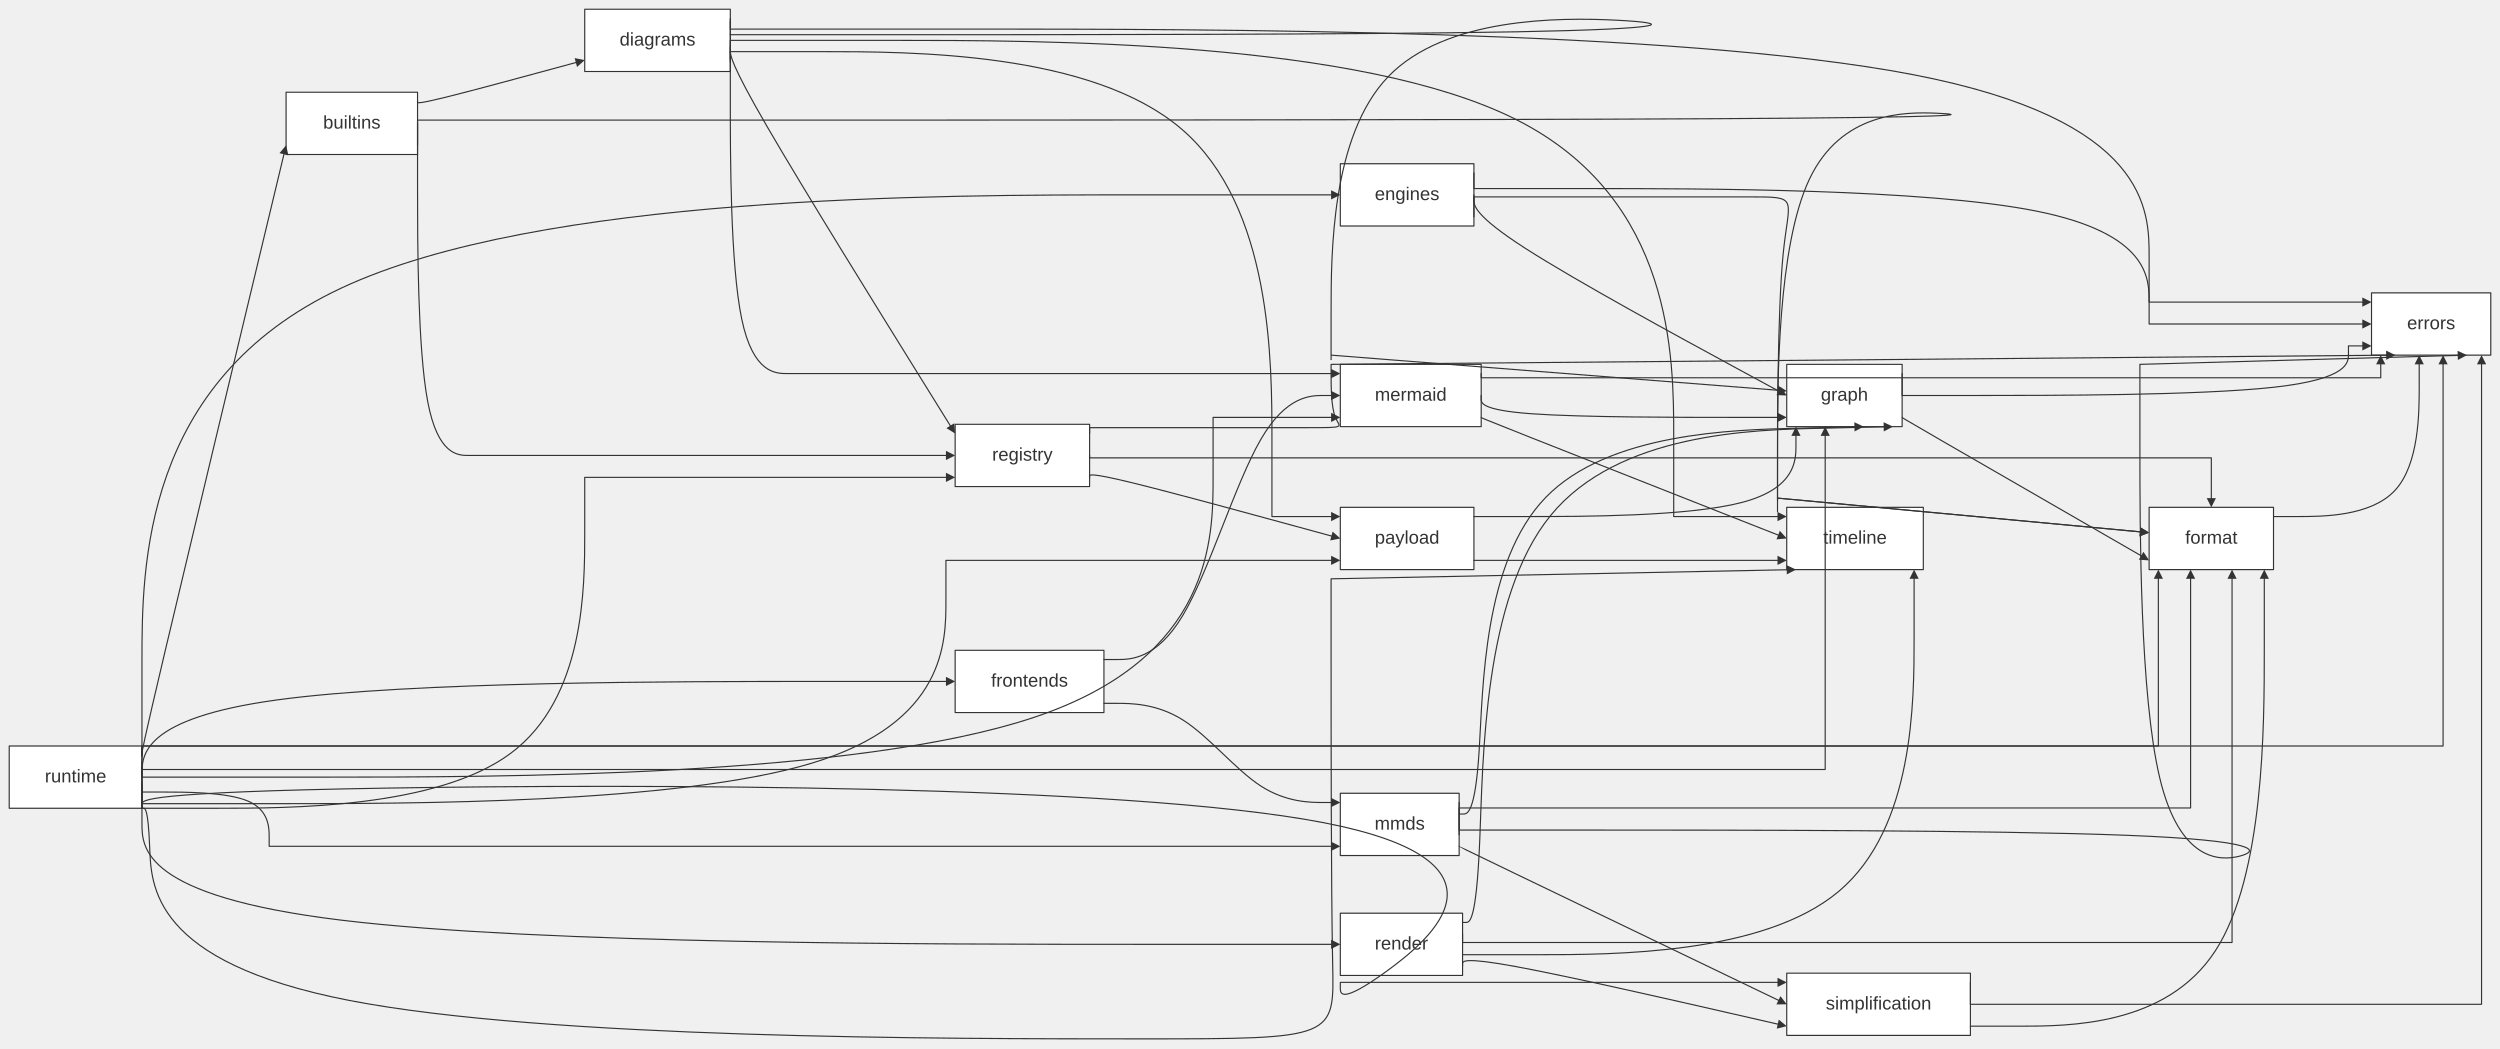
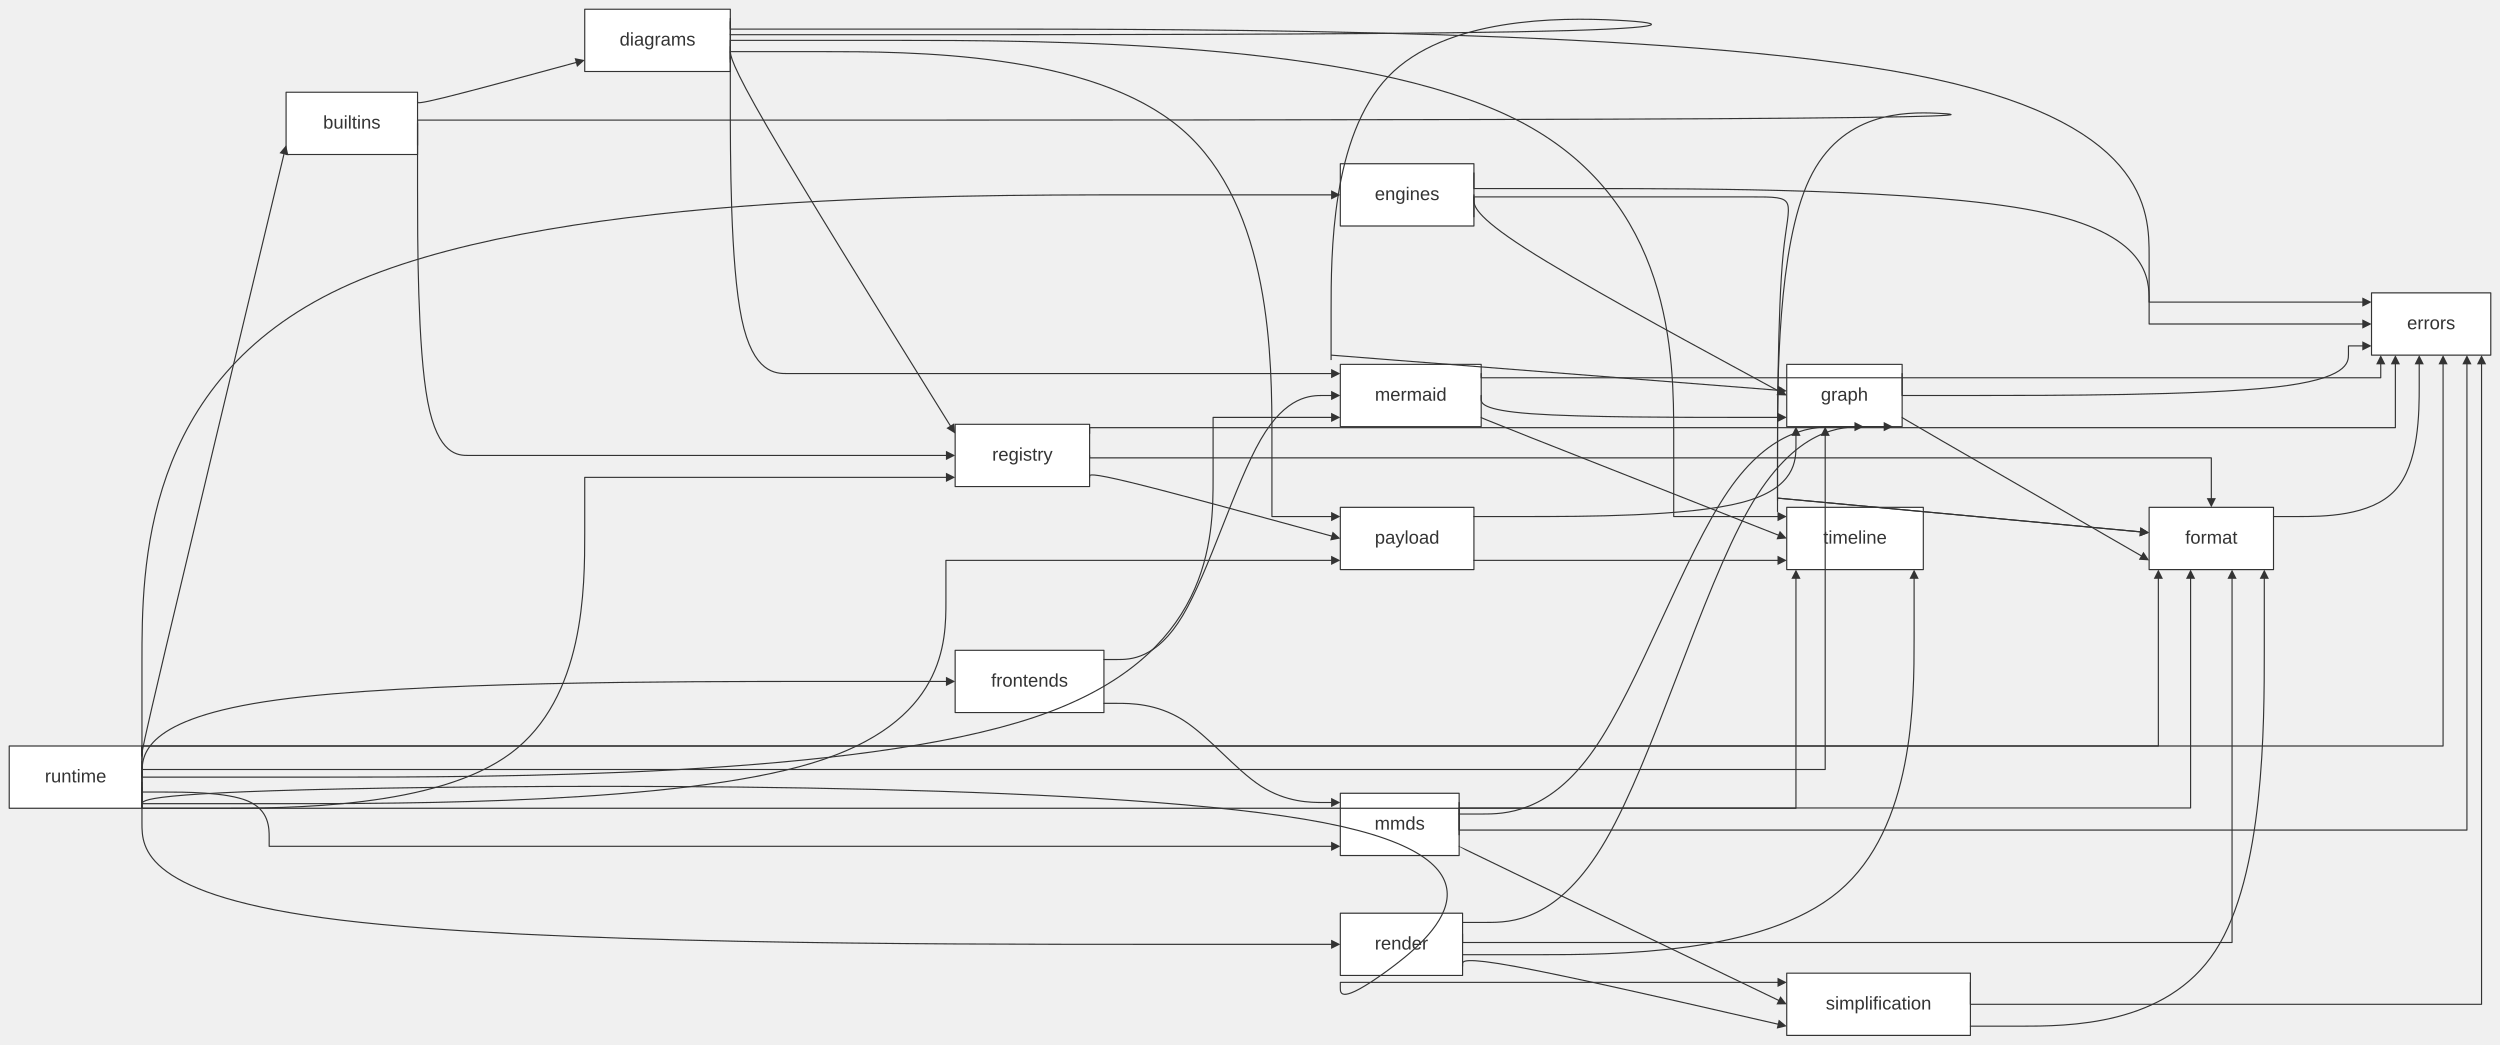
- <svg xmlns="http://www.w3.org/2000/svg" width="100%" viewBox="0 0 2168.22 909.00" style="max-width: 2168.22px; background-color: transparent;" font-family="&quot;trebuchet ms&quot;, verdana, arial, sans-serif" font-size="16.00">
+ <svg xmlns="http://www.w3.org/2000/svg" width="100%" viewBox="0 0 2168.22 906.00" style="max-width: 2168.22px; background-color: transparent;" font-family="&quot;trebuchet ms&quot;, verdana, arial, sans-serif" font-size="16.00">
  <defs>
    <marker id="arrowhead" viewBox="0 0 10.00 10.00" refX="5.00" refY="5.00" markerWidth="8.00" markerHeight="8.00" orient="auto-start-reverse" markerUnits="userSpaceOnUse">
      <path d="M 0 0 L 10.00 5.00 L 0 10.00 z" fill="#333" />
    </marker>
    <marker id="crosshead" viewBox="0 0 11.00 11.00" refX="12.00" refY="5.20" markerWidth="11.00" markerHeight="11.00" orient="auto-start-reverse" markerUnits="userSpaceOnUse">
      <path d="M 1,1 l 9,9 M 10,1 l -9,9" stroke="#333" stroke-width="2" />
    </marker>
    <marker id="circlehead" viewBox="0 0 10.00 10.00" refX="11.00" refY="5.00" markerWidth="11.00" markerHeight="11.00" orient="auto-start-reverse" markerUnits="userSpaceOnUse">
      <circle cx="5" cy="5" r="5" stroke="#333" stroke-width="1" fill="#333" />
    </marker>
    <marker id="open-arrowhead" viewBox="0 0 10.00 10.00" refX="5.00" refY="5.00" markerWidth="8.00" markerHeight="8.00" orient="auto-start-reverse" markerUnits="userSpaceOnUse">
      <polygon points="0,0 10.00,5.00 0,10.00" fill="white" stroke="#333" stroke-width="1" />
    </marker>
    <marker id="diamondhead" viewBox="0 0 12.00 12.00" refX="6.00" refY="6.00" markerWidth="12.00" markerHeight="12.00" orient="auto-start-reverse" markerUnits="userSpaceOnUse">
      <polygon points="0,6.00 6.00,0 12.00,6.00 6.00,12.00" fill="#333" />
    </marker>
    <marker id="open-diamondhead" viewBox="0 0 12.00 12.00" refX="6.00" refY="6.00" markerWidth="12.00" markerHeight="12.00" orient="auto-start-reverse" markerUnits="userSpaceOnUse">
      <polygon points="0,6.00 6.00,0 12.00,6.00 6.00,12.00" fill="white" stroke="#333" stroke-width="1" />
    </marker>
  </defs>
  <g transform="translate(0.00,0.00)">
    <g class="nodes">
      <rect x="248.12" y="80.00" width="114.01" height="54.00" fill="white" stroke="#333" stroke-width="1.00" stroke-linejoin="round" />
      <text x="305.13" y="107.00" text-anchor="middle" dominant-baseline="middle" fill="#333">builtins</text>
      <rect x="507.13" y="8.00" width="126.26" height="54.00" fill="white" stroke="#333" stroke-width="1.00" stroke-linejoin="round" />
      <text x="570.26" y="35.00" text-anchor="middle" dominant-baseline="middle" fill="#333">diagrams</text>
      <rect x="1162.44" y="142.00" width="115.87" height="54.00" fill="white" stroke="#333" stroke-width="1.00" stroke-linejoin="round" />
      <text x="1220.37" y="169.00" text-anchor="middle" dominant-baseline="middle" fill="#333">engines</text>
      <rect x="2056.79" y="254.00" width="103.43" height="54.00" fill="white" stroke="#333" stroke-width="1.00" stroke-linejoin="round" />
      <text x="2108.51" y="281.00" text-anchor="middle" dominant-baseline="middle" fill="#333">errors</text>
      <rect x="1863.91" y="440.00" width="107.88" height="54.00" fill="white" stroke="#333" stroke-width="1.00" stroke-linejoin="round" />
      <text x="1917.85" y="467.00" text-anchor="middle" dominant-baseline="middle" fill="#333">format</text>
      <rect x="828.39" y="564.00" width="129.04" height="54.00" fill="white" stroke="#333" stroke-width="1.00" stroke-linejoin="round" />
      <text x="892.91" y="591.00" text-anchor="middle" dominant-baseline="middle" fill="#333">frontends</text>
      <rect x="1549.61" y="316.00" width="100.09" height="54.00" fill="white" stroke="#333" stroke-width="1.00" stroke-linejoin="round" />
      <text x="1599.66" y="343.00" text-anchor="middle" dominant-baseline="middle" fill="#333">graph</text>
      <rect x="1162.44" y="316.00" width="122.18" height="54.00" fill="white" stroke="#333" stroke-width="1.00" stroke-linejoin="round" />
      <text x="1223.52" y="343.00" text-anchor="middle" dominant-baseline="middle" fill="#333">mermaid</text>
      <rect x="1162.44" y="688.00" width="103.06" height="54.00" fill="white" stroke="#333" stroke-width="1.00" stroke-linejoin="round" />
      <text x="1213.96" y="715.00" text-anchor="middle" dominant-baseline="middle" fill="#333">mmds</text>
      <rect x="1162.44" y="440.00" width="115.87" height="54.00" fill="white" stroke="#333" stroke-width="1.00" stroke-linejoin="round" />
      <text x="1220.37" y="467.00" text-anchor="middle" dominant-baseline="middle" fill="#333">payload</text>
      <rect x="828.39" y="368.00" width="116.61" height="54.00" fill="white" stroke="#333" stroke-width="1.00" stroke-linejoin="round" />
      <text x="886.70" y="395.00" text-anchor="middle" dominant-baseline="middle" fill="#333">registry</text>
      <rect x="1162.44" y="792.00" width="106.03" height="54.00" fill="white" stroke="#333" stroke-width="1.00" stroke-linejoin="round" />
      <text x="1215.45" y="819.00" text-anchor="middle" dominant-baseline="middle" fill="#333">render</text>
      <rect x="8.00" y="647.00" width="115.12" height="54.00" fill="white" stroke="#333" stroke-width="1.00" stroke-linejoin="round" />
      <text x="65.56" y="674.00" text-anchor="middle" dominant-baseline="middle" fill="#333">runtime</text>
      <rect x="1549.61" y="844.00" width="159.30" height="54.00" fill="white" stroke="#333" stroke-width="1.00" stroke-linejoin="round" />
      <text x="1629.26" y="871.00" text-anchor="middle" dominant-baseline="middle" fill="#333">simplification</text>
      <rect x="1549.61" y="440.00" width="118.46" height="54.00" fill="white" stroke="#333" stroke-width="1.00" stroke-linejoin="round" />
      <text x="1608.84" y="467.00" text-anchor="middle" dominant-baseline="middle" fill="#333">timeline</text>
    </g>
    <g class="edgePaths">
      <path d="M362.13,88.00 L362.13,88.59 C362.13,89.17 362.13,90.35 385.66,84.55 C409.18,78.74 456.23,65.97 479.75,59.58 L503.27,53.19" stroke="#333" stroke-width="1.00" fill="none" stroke-linecap="round" stroke-linejoin="round" marker-end="url(#arrowhead)" />
      <path d="M362.13,126.00 L362.13,104.18 L586.33,104.18 C810.53,104.18 1258.93,104.18 1483.13,102.98 C1707.33,101.79 1707.33,99.39 1679.71,98.20 C1652.09,97.00 1596.85,97.00 1569.23,155.50 C1541.61,214.00 1541.61,331.00 1541.61,386.83 C1541.61,442.67 1541.61,437.33 1541.61,434.67 L1541.61,432.00 L1859.92,461.61" stroke="#333" stroke-width="1.00" fill="none" stroke-linecap="round" stroke-linejoin="round" marker-end="url(#arrowhead)" />
      <path d="M362.13,107.00 L362.13,115.47 L362.13,162.05 C362.13,208.64 362.13,301.82 370.97,348.41 C379.81,395.00 397.48,395.00 406.32,395.00 L415.16,395.00 L824.39,395.00" stroke="#333" stroke-width="1.00" fill="none" stroke-linecap="round" stroke-linejoin="round" marker-end="url(#arrowhead)" />
      <path d="M633.39,16.00 L633.39,25.22 L838.48,25.22 C1043.56,25.22 1453.74,25.22 1658.82,64.68 C1863.91,104.14 1863.91,183.07 1863.91,222.54 L1863.91,262.00 L2052.79,262.00" stroke="#333" stroke-width="1.00" fill="none" stroke-linecap="round" stroke-linejoin="round" marker-end="url(#arrowhead)" />
      <path d="M633.39,18.80 L633.39,30.11 L769.76,30.11 C906.12,30.11 1178.86,30.11 1315.22,27.59 C1451.59,25.07 1451.59,20.04 1402.06,17.52 C1352.54,15.00 1253.49,15.00 1203.96,66.50 C1154.44,118.00 1154.44,221.00 1154.44,269.83 C1154.44,318.67 1154.44,313.33 1154.44,310.67 L1154.44,308.00 L1545.62,338.75" stroke="#333" stroke-width="1.00" fill="none" stroke-linecap="round" stroke-linejoin="round" marker-end="url(#arrowhead)" />
      <path d="M633.39,29.60 L633.39,39.89 L633.39,87.24 C633.39,134.59 633.39,229.30 643.28,276.65 C653.16,324.00 672.93,324.00 682.81,324.00 L692.70,324.00 L1158.44,324.00" stroke="#333" stroke-width="1.00" fill="none" stroke-linecap="round" stroke-linejoin="round" marker-end="url(#arrowhead)" />
      <path d="M633.39,51.20 L633.39,44.78 L711.68,44.78 C789.97,44.78 946.55,44.78 1024.84,111.99 C1103.13,179.19 1103.13,313.59 1103.13,380.80 L1103.13,448.00 L1158.44,448.00" stroke="#333" stroke-width="1.00" fill="none" stroke-linecap="round" stroke-linejoin="round" marker-end="url(#arrowhead)" />
      <path d="M633.39,40.40 L633.39,44.00 C633.39,47.60 633.39,54.80 665.54,110.17 C697.69,165.53 761.99,269.07 794.13,320.83 L826.28,372.60" stroke="#333" stroke-width="1.00" fill="none" stroke-linecap="round" stroke-linejoin="round" marker-end="url(#arrowhead)" />
      <path d="M633.39,54.00 L633.39,35.00 L769.76,35.00 C906.12,35.00 1178.86,35.00 1315.22,103.83 C1451.59,172.67 1451.59,310.33 1451.59,379.17 L1451.59,448.00 L1545.61,448.00" stroke="#333" stroke-width="1.00" fill="none" stroke-linecap="round" stroke-linejoin="round" marker-end="url(#arrowhead)" />
      <path d="M1278.30,150.00 L1278.30,163.55 L1375.90,163.55 C1473.50,163.55 1668.71,163.55 1766.31,183.12 C1863.91,202.70 1863.91,241.85 1863.91,261.42 L1863.91,281.00 L2052.79,281.00" stroke="#333" stroke-width="1.00" fill="none" stroke-linecap="round" stroke-linejoin="round" marker-end="url(#arrowhead)" />
      <path d="M1278.30,188.00 L1278.30,170.76 L1327.10,170.76 C1375.90,170.76 1473.50,170.76 1517.39,170.76 C1561.27,170.76 1551.44,170.76 1546.53,220.13 C1541.61,269.51 1541.61,368.25 1541.61,411.79 C1541.61,455.33 1541.61,443.67 1541.61,437.83 L1541.61,432.00 L1859.92,461.61" stroke="#333" stroke-width="1.00" fill="none" stroke-linecap="round" stroke-linejoin="round" marker-end="url(#arrowhead)" />
      <path d="M1278.30,169.00 L1278.30,173.43 C1278.30,177.86 1278.30,186.72 1322.93,215.40 C1367.57,244.08 1456.83,292.59 1501.46,316.84 L1546.10,341.09" stroke="#333" stroke-width="1.00" fill="none" stroke-linecap="round" stroke-linejoin="round" marker-end="url(#arrowhead)" />
      <path d="M1971.79,448.00 L1992.85,448.00 C2013.92,448.00 2056.04,448.00 2077.10,425.33 C2098.16,402.67 2098.16,357.33 2098.16,334.67 L2098.16,312.00" stroke="#333" stroke-width="1.00" fill="none" stroke-linecap="round" stroke-linejoin="round" marker-end="url(#arrowhead)" />
      <path d="M957.44,572.00 L968.82,572.00 C980.21,572.00 1002.99,572.00 1025.77,533.83 C1048.55,495.67 1071.32,419.33 1093.44,381.17 C1115.55,343.00 1136.99,343.00 1147.71,343.00 L1158.44,343.00" stroke="#333" stroke-width="1.00" fill="none" stroke-linecap="round" stroke-linejoin="round" marker-end="url(#arrowhead)" />
      <path d="M957.44,610.00 L968.82,610.00 C980.21,610.00 1002.99,610.00 1025.77,624.33 C1048.55,638.67 1071.32,667.33 1093.44,681.67 C1115.55,696.00 1136.99,696.00 1147.71,696.00 L1158.44,696.00" stroke="#333" stroke-width="1.00" fill="none" stroke-linecap="round" stroke-linejoin="round" marker-end="url(#arrowhead)" />
      <path d="M1649.70,324.00 L1649.70,343.00 L1714.22,343.00 C1778.73,343.00 1907.76,343.00 1972.28,335.83 C2036.79,328.67 2036.79,314.33 2036.79,307.17 L2036.79,300.00 L2052.79,300.00" stroke="#333" stroke-width="1.00" fill="none" stroke-linecap="round" stroke-linejoin="round" marker-end="url(#arrowhead)" />
      <path d="M1649.70,362.00 L1649.70,362.08 C1649.70,362.17 1649.70,362.33 1684.82,382.67 C1719.95,403.00 1790.19,443.50 1825.32,463.75 L1860.44,484.00" stroke="#333" stroke-width="1.00" fill="none" stroke-linecap="round" stroke-linejoin="round" marker-end="url(#arrowhead)" />
      <path d="M1284.61,324.00 L1284.61,327.64 L1349.63,327.64 C1414.64,327.64 1544.67,327.64 1674.70,327.64 C1804.73,327.64 1934.76,327.64 1999.78,327.64 L2064.79,327.64 L2064.79,312.00" stroke="#333" stroke-width="1.00" fill="none" stroke-linecap="round" stroke-linejoin="round" marker-end="url(#arrowhead)" />
      <path d="M1284.61,343.00 L1284.61,346.17 C1284.61,349.33 1284.61,355.67 1328.11,358.83 C1371.61,362.00 1458.61,362.00 1502.11,362.00 L1545.61,362.00" stroke="#333" stroke-width="1.00" fill="none" stroke-linecap="round" stroke-linejoin="round" marker-end="url(#arrowhead)" />
      <path d="M1284.61,362.00 L1284.61,362.11 C1284.61,362.22 1284.61,362.44 1328.16,379.69 C1371.70,396.95 1458.80,431.24 1502.34,448.39 L1545.89,465.53" stroke="#333" stroke-width="1.00" fill="none" stroke-linecap="round" stroke-linejoin="round" marker-end="url(#arrowhead)" />
-       <path d="M1265.49,696.00 L1265.49,719.91 L1381.23,719.91 C1496.97,719.91 1728.45,719.91 1844.19,724.43 C1959.93,728.94 1959.93,737.97 1942.59,742.49 C1925.25,747.00 1890.58,747.00 1873.24,675.17 C1855.91,603.33 1855.91,459.67 1855.91,387.83 L1855.91,316.00 L2135.54,308.11" stroke="#333" stroke-width="1.00" fill="none" stroke-linecap="round" stroke-linejoin="round" marker-end="url(#arrowhead)" />
+       <path d="M1265.49,696.00 L1265.49,719.91 L1338.33,719.91 C1411.17,719.91 1556.84,719.91 1702.52,719.91 C1848.19,719.91 1993.86,719.91 2066.70,719.91 L2139.54,719.91 L2139.54,312.00" stroke="#333" stroke-width="1.00" fill="none" stroke-linecap="round" stroke-linejoin="round" marker-end="url(#arrowhead)" />
      <path d="M1265.49,724.00 L1265.49,700.72 L1318.36,700.72 C1371.22,700.72 1476.95,700.72 1582.68,700.72 C1688.41,700.72 1794.14,700.72 1847.00,700.72 L1899.87,700.72 L1899.87,498.00" stroke="#333" stroke-width="1.00" fill="none" stroke-linecap="round" stroke-linejoin="round" marker-end="url(#arrowhead)" />
-       <path d="M1265.49,706.00 L1268.96,706.00 C1272.43,706.00 1279.37,706.00 1282.83,651.33 C1286.30,596.67 1286.30,487.33 1340.64,431.35 C1394.98,375.37 1503.66,372.73 1558.00,371.41 L1612.34,370.10" stroke="#333" stroke-width="1.00" fill="none" stroke-linecap="round" stroke-linejoin="round" marker-end="url(#arrowhead)" />
+       <path d="M1265.49,706.00 L1284.99,706.00 C1304.48,706.00 1343.46,706.00 1382.44,650.00 C1421.42,594.00 1460.41,482.00 1498.72,426.00 C1537.04,370.00 1574.69,370.00 1593.51,370.00 L1612.34,370.00" stroke="#333" stroke-width="1.00" fill="none" stroke-linecap="round" stroke-linejoin="round" marker-end="url(#arrowhead)" />
      <path d="M1265.49,734.00 L1265.49,734.06 C1265.49,734.12 1265.49,734.24 1312.25,756.78 C1359.00,779.33 1452.50,824.30 1499.25,846.78 L1546.01,869.27" stroke="#333" stroke-width="1.00" fill="none" stroke-linecap="round" stroke-linejoin="round" marker-end="url(#arrowhead)" />
      <path d="M1278.30,448.00 L1324.85,448.00 C1371.40,448.00 1464.51,448.00 1511.06,435.67 C1557.61,423.33 1557.61,398.67 1557.61,386.33 L1557.61,374.00" stroke="#333" stroke-width="1.00" fill="none" stroke-linecap="round" stroke-linejoin="round" marker-end="url(#arrowhead)" />
      <path d="M1278.30,486.00 L1293.37,486.00 C1308.45,486.00 1338.59,486.00 1368.74,486.00 C1398.88,486.00 1429.03,486.00 1458.51,486.00 C1487.99,486.00 1516.80,486.00 1531.21,486.00 L1545.61,486.00" stroke="#333" stroke-width="1.00" fill="none" stroke-linecap="round" stroke-linejoin="round" marker-end="url(#arrowhead)" />
-       <path d="M945.00,376.00 L945.00,370.90 L983.55,370.90 C1022.10,370.90 1099.20,370.90 1134.10,370.90 C1169.01,370.90 1161.72,370.90 1158.08,361.75 C1154.44,352.60 1154.44,334.30 1154.44,325.15 L1154.44,316.00 L2073.48,308.03" stroke="#333" stroke-width="1.00" fill="none" stroke-linecap="round" stroke-linejoin="round" marker-end="url(#arrowhead)" />
+       <path d="M945.00,376.00 L945.00,370.90 L1039.37,370.90 C1133.75,370.90 1322.49,370.90 1511.24,370.90 C1699.99,370.90 1888.73,370.90 1983.10,370.90 L2077.48,370.90 L2077.48,312.00" stroke="#333" stroke-width="1.00" fill="none" stroke-linecap="round" stroke-linejoin="round" marker-end="url(#arrowhead)" />
      <path d="M945.00,395.00 L945.00,397.11 L1026.07,397.11 C1107.14,397.11 1269.28,397.11 1431.42,397.11 C1593.57,397.11 1755.71,397.11 1836.78,397.11 L1917.85,397.11 L1917.85,436.00" stroke="#333" stroke-width="1.00" fill="none" stroke-linecap="round" stroke-linejoin="round" marker-end="url(#arrowhead)" />
      <path d="M945.00,414.00 L945.00,412.93 C945.00,411.86 945.00,409.72 980.60,418.38 C1016.19,427.04 1087.38,446.49 1122.98,456.22 L1158.58,465.95" stroke="#333" stroke-width="1.00" fill="none" stroke-linecap="round" stroke-linejoin="round" marker-end="url(#arrowhead)" />
      <path d="M1268.46,810.00 L1268.46,817.41 L1324.08,817.41 C1379.69,817.41 1490.92,817.41 1602.15,817.41 C1713.37,817.41 1824.60,817.41 1880.22,817.41 L1935.83,817.41 L1935.83,498.00" stroke="#333" stroke-width="1.00" fill="none" stroke-linecap="round" stroke-linejoin="round" marker-end="url(#arrowhead)" />
-       <path d="M1268.46,800.00 L1271.44,800.00 C1274.41,800.00 1280.36,800.00 1283.33,729.67 C1286.30,659.33 1286.30,518.67 1344.87,447.02 C1403.43,375.36 1520.57,372.73 1579.13,371.41 L1637.70,370.09" stroke="#333" stroke-width="1.00" fill="none" stroke-linecap="round" stroke-linejoin="round" marker-end="url(#arrowhead)" />
+       <path d="M1268.46,800.00 L1289.20,800.00 C1309.93,800.00 1351.41,800.00 1392.88,728.33 C1434.35,656.67 1475.82,513.33 1516.62,441.67 C1557.43,370.00 1597.56,370.00 1617.63,370.00 L1637.70,370.00" stroke="#333" stroke-width="1.00" fill="none" stroke-linecap="round" stroke-linejoin="round" marker-end="url(#arrowhead)" />
      <path d="M1268.46,838.00 L1268.46,835.94 C1268.46,833.89 1268.46,829.77 1314.67,838.29 C1360.88,846.81 1453.30,867.96 1499.50,878.53 L1545.71,889.11" stroke="#333" stroke-width="1.00" fill="none" stroke-linecap="round" stroke-linejoin="round" marker-end="url(#arrowhead)" />
      <path d="M1268.46,828.00 L1333.73,828.00 C1399.00,828.00 1529.54,828.00 1594.81,773.00 C1660.08,718.00 1660.08,608.00 1660.08,553.00 L1660.08,498.00" stroke="#333" stroke-width="1.00" fill="none" stroke-linecap="round" stroke-linejoin="round" marker-end="url(#arrowhead)" />
      <path d="M123.12,655.00 L123.12,653.67 C123.12,652.33 123.12,649.67 143.80,562.15 C164.48,474.63 205.83,302.26 226.51,216.07 L247.19,129.89" stroke="#333" stroke-width="1.00" fill="none" stroke-linecap="round" stroke-linejoin="round" marker-end="url(#arrowhead)" />
      <path d="M123.12,655.00 L123.12,574.00 C123.12,493.00 123.12,331.00 295.68,250.00 C468.23,169.00 813.33,169.00 985.88,169.00 L1158.44,169.00" stroke="#333" stroke-width="1.00" fill="none" stroke-linecap="round" stroke-linejoin="round" marker-end="url(#arrowhead)" />
      <path d="M123.12,656.00 L123.12,647.00 L289.43,647.00 C455.74,647.00 788.37,647.00 1120.99,647.00 C1453.61,647.00 1786.23,647.00 1952.54,647.00 L2118.85,647.00 L2118.85,312.00" stroke="#333" stroke-width="1.00" fill="none" stroke-linecap="round" stroke-linejoin="round" marker-end="url(#arrowhead)" />
      <path d="M123.12,674.00 L123.12,647.00 L268.86,647.00 C414.59,647.00 706.05,647.00 997.52,647.00 C1288.98,647.00 1580.44,647.00 1726.18,647.00 L1871.91,647.00 L1871.91,498.00" stroke="#333" stroke-width="1.00" fill="none" stroke-linecap="round" stroke-linejoin="round" marker-end="url(#arrowhead)" />
      <path d="M123.12,687.50 L123.12,671.42 C123.12,655.33 123.12,623.17 240.00,607.08 C356.88,591.00 590.64,591.00 707.51,591.00 L824.39,591.00" stroke="#333" stroke-width="1.00" fill="none" stroke-linecap="round" stroke-linejoin="round" marker-end="url(#arrowhead)" />
      <path d="M123.12,660.50 L123.12,667.38 L244.78,667.38 C366.43,667.38 609.74,667.38 853.05,667.38 C1096.36,667.38 1339.67,667.38 1461.32,667.38 L1582.97,667.38 L1582.97,374.00" stroke="#333" stroke-width="1.00" fill="none" stroke-linecap="round" stroke-linejoin="round" marker-end="url(#arrowhead)" />
      <path d="M123.12,665.00 L123.12,674.00 L277.95,674.00 C432.78,674.00 742.44,674.00 897.27,622.00 C1052.10,570.00 1052.10,466.00 1052.10,414.00 L1052.10,362.00 L1158.44,362.00" stroke="#333" stroke-width="1.00" fill="none" stroke-linecap="round" stroke-linejoin="round" marker-end="url(#arrowhead)" />
      <path d="M123.12,692.00 L123.12,686.93 L141.51,686.93 C159.90,686.93 196.68,686.93 215.07,694.77 C233.45,702.62 233.45,718.31 233.45,726.15 L233.45,734.00 L1158.44,734.00" stroke="#333" stroke-width="1.00" fill="none" stroke-linecap="round" stroke-linejoin="round" marker-end="url(#arrowhead)" />
      <path d="M123.12,678.50 L123.12,697.02 L239.33,697.02 C355.55,697.02 587.97,697.02 704.18,661.85 C820.39,626.68 820.39,556.34 820.39,521.17 L820.39,486.00 L1158.44,486.00" stroke="#333" stroke-width="1.00" fill="none" stroke-linecap="round" stroke-linejoin="round" marker-end="url(#arrowhead)" />
      <path d="M123.12,669.50 L123.12,701.00 L187.12,701.00 C251.13,701.00 379.13,701.00 443.13,653.17 C507.13,605.33 507.13,509.67 507.13,461.83 L507.13,414.00 L824.39,414.00" stroke="#333" stroke-width="1.00" fill="none" stroke-linecap="round" stroke-linejoin="round" marker-end="url(#arrowhead)" />
      <path d="M123.12,693.00 L123.12,714.00 C123.12,735.00 123.12,777.00 295.68,798.00 C468.23,819.00 813.33,819.00 985.88,819.00 L1158.44,819.00" stroke="#333" stroke-width="1.00" fill="none" stroke-linecap="round" stroke-linejoin="round" marker-end="url(#arrowhead)" />
      <path d="M123.12,693.00 L123.12,701.00 L123.12,697.50 C123.12,694.00 123.12,687.00 336.03,683.50 C548.94,680.00 974.75,680.00 1147.97,713.50 C1321.19,747.00 1241.81,814.00 1202.12,842.67 C1162.44,871.33 1162.44,861.67 1162.44,856.83 L1162.44,852.00 L1545.61,852.00" stroke="#333" stroke-width="1.00" fill="none" stroke-linecap="round" stroke-linejoin="round" marker-end="url(#arrowhead)" />
-       <path d="M123.12,683.00 L123.12,701.00 L124.46,701.00 C125.79,701.00 128.46,701.00 129.79,734.33 C131.12,767.67 131.12,834.33 303.01,867.67 C474.89,901.00 818.66,901.00 989.22,901.00 C1159.77,901.00 1157.10,901.00 1155.77,834.50 C1154.44,768.00 1154.44,635.00 1154.44,568.50 L1154.44,502.00 L1553.61,494.08" stroke="#333" stroke-width="1.00" fill="none" stroke-linecap="round" stroke-linejoin="round" marker-end="url(#arrowhead)" />
+       <path d="M123.12,683.00 L123.12,701.00 L242.66,701.00 C362.20,701.00 601.29,701.00 840.37,701.00 C1079.45,701.00 1318.53,701.00 1438.07,701.00 L1557.61,701.00 L1557.61,498.00" stroke="#333" stroke-width="1.00" fill="none" stroke-linecap="round" stroke-linejoin="round" marker-end="url(#arrowhead)" />
      <path d="M1708.91,852.00 L1708.91,871.00 L1745.85,871.00 C1782.79,871.00 1856.68,871.00 1930.56,871.00 C2004.45,871.00 2078.34,871.00 2115.28,871.00 L2152.22,871.00 L2152.22,312.00" stroke="#333" stroke-width="1.00" fill="none" stroke-linecap="round" stroke-linejoin="round" marker-end="url(#arrowhead)" />
      <path d="M1708.91,890.00 L1751.39,890.00 C1793.87,890.00 1878.83,890.00 1921.31,824.67 C1963.79,759.33 1963.79,628.67 1963.79,563.33 L1963.79,498.00" stroke="#333" stroke-width="1.00" fill="none" stroke-linecap="round" stroke-linejoin="round" marker-end="url(#arrowhead)" />
    </g>
    <g class="edgeLabels">
    </g>
  </g>
</svg>
